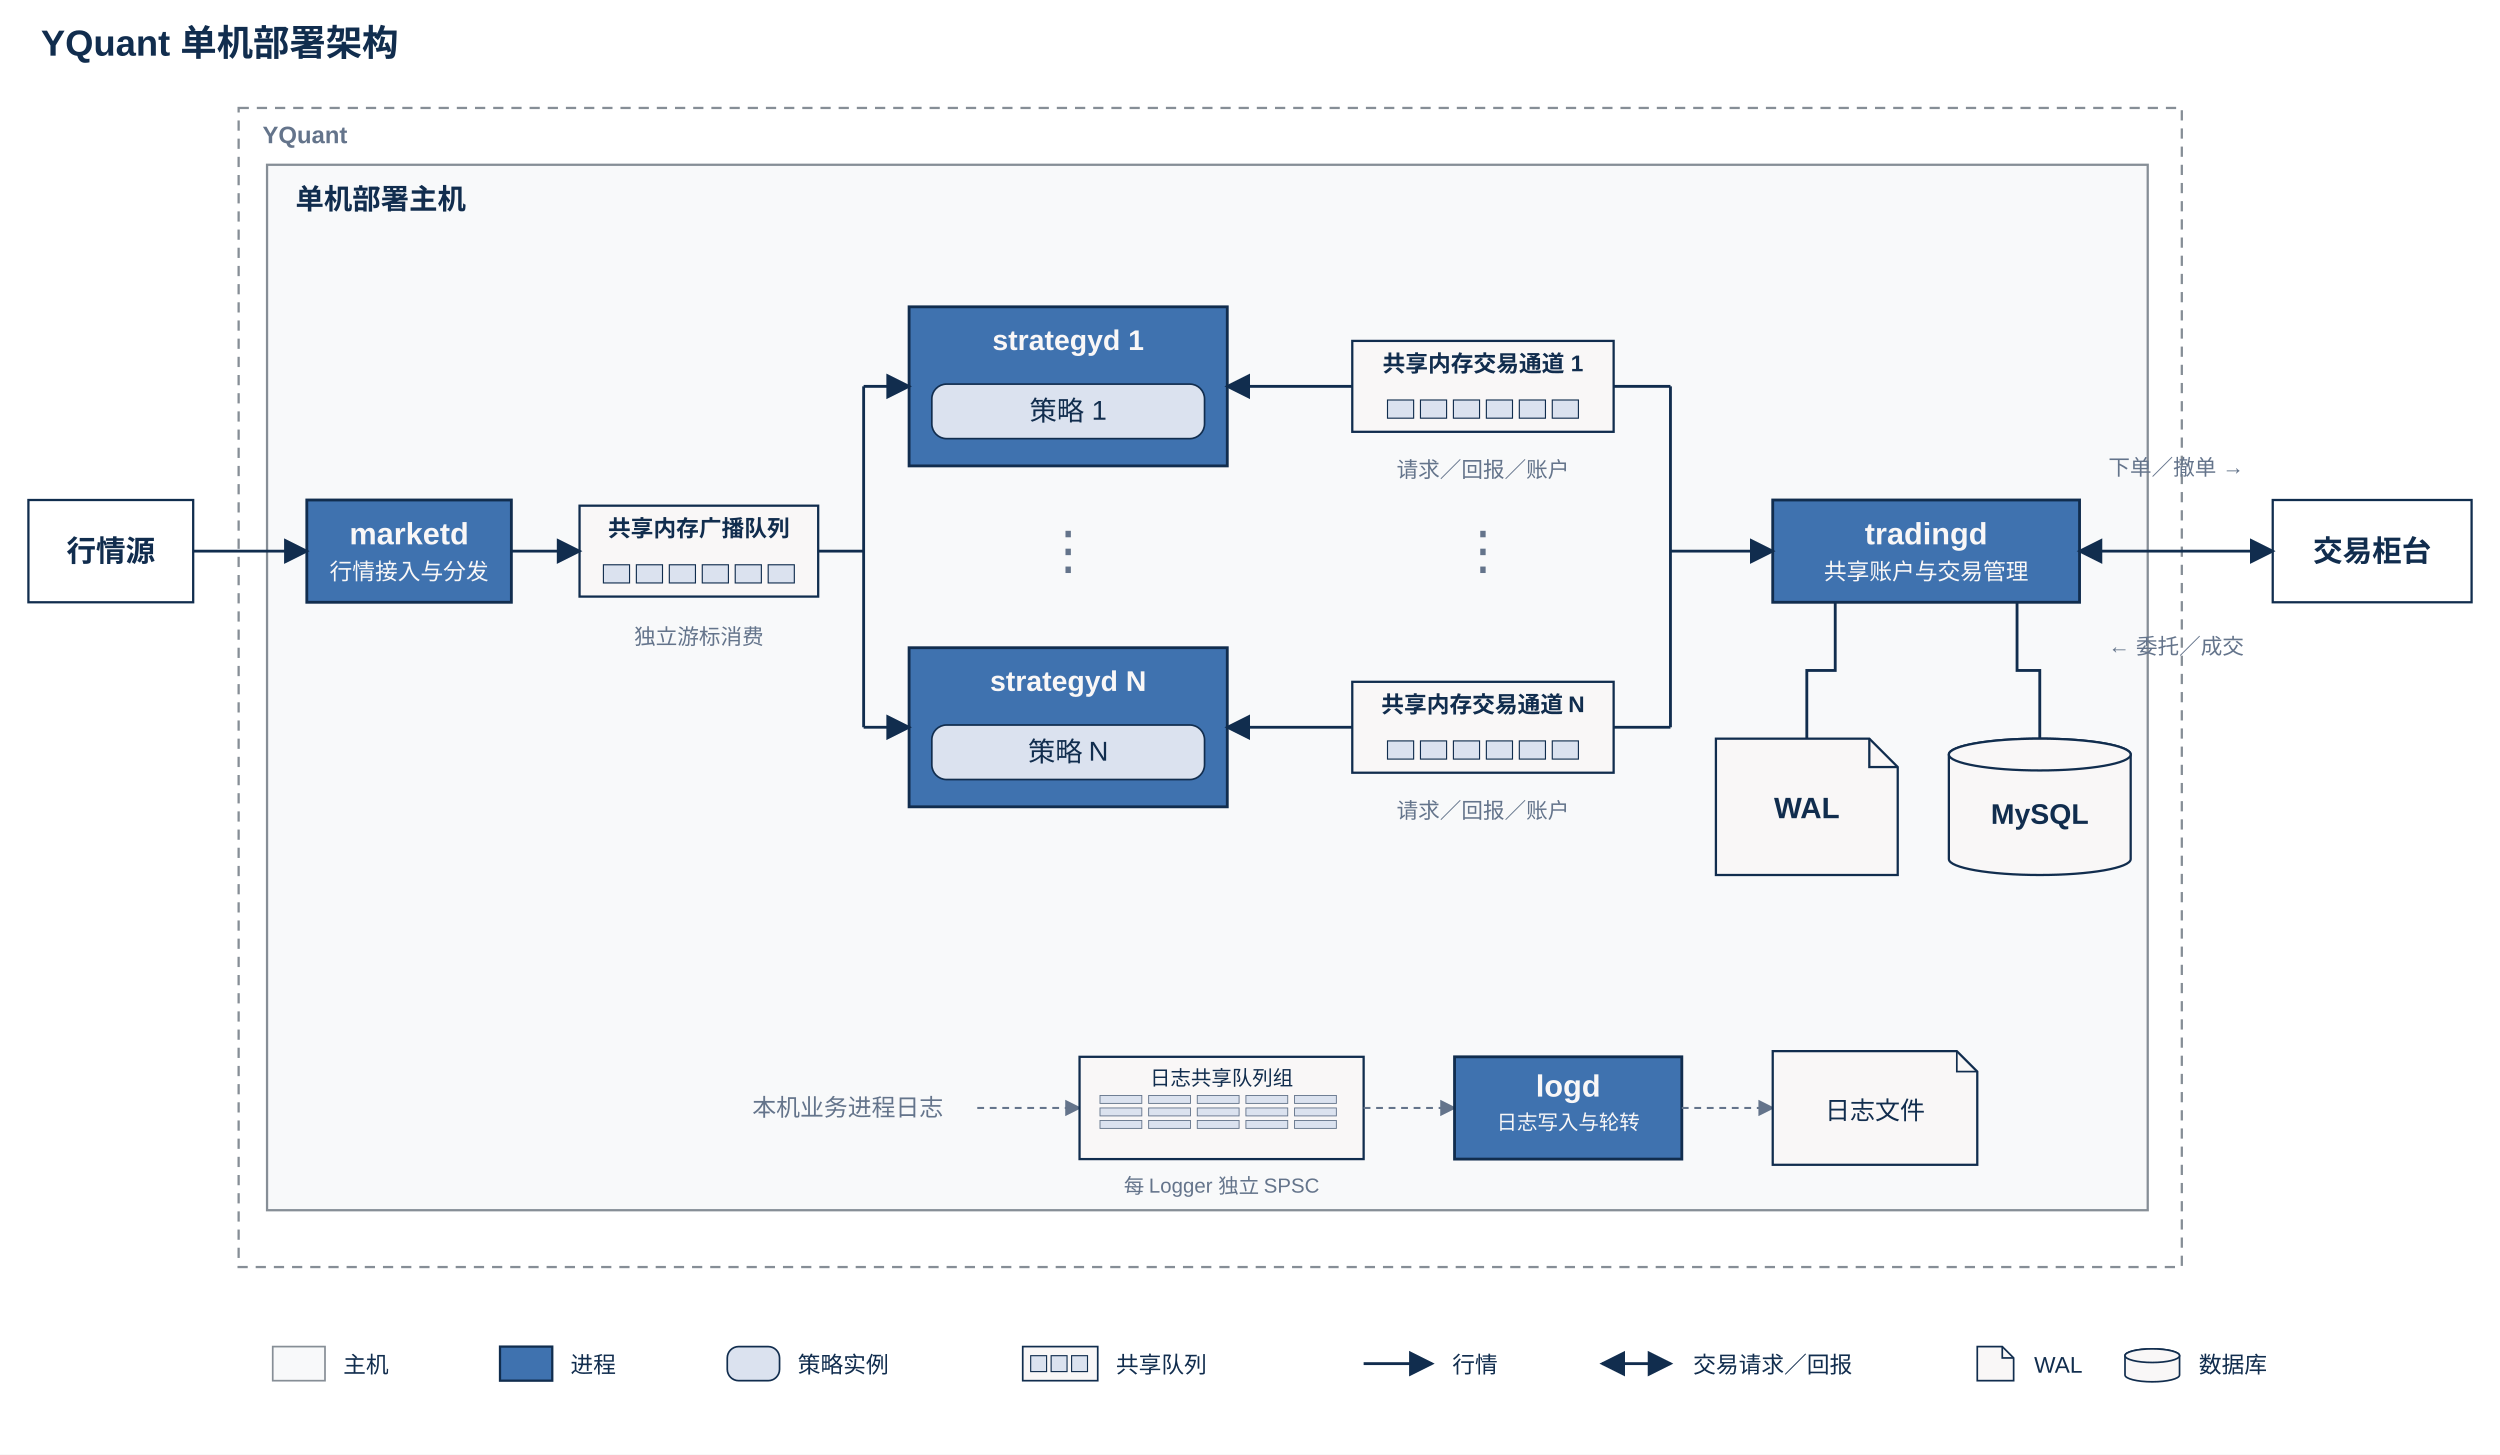
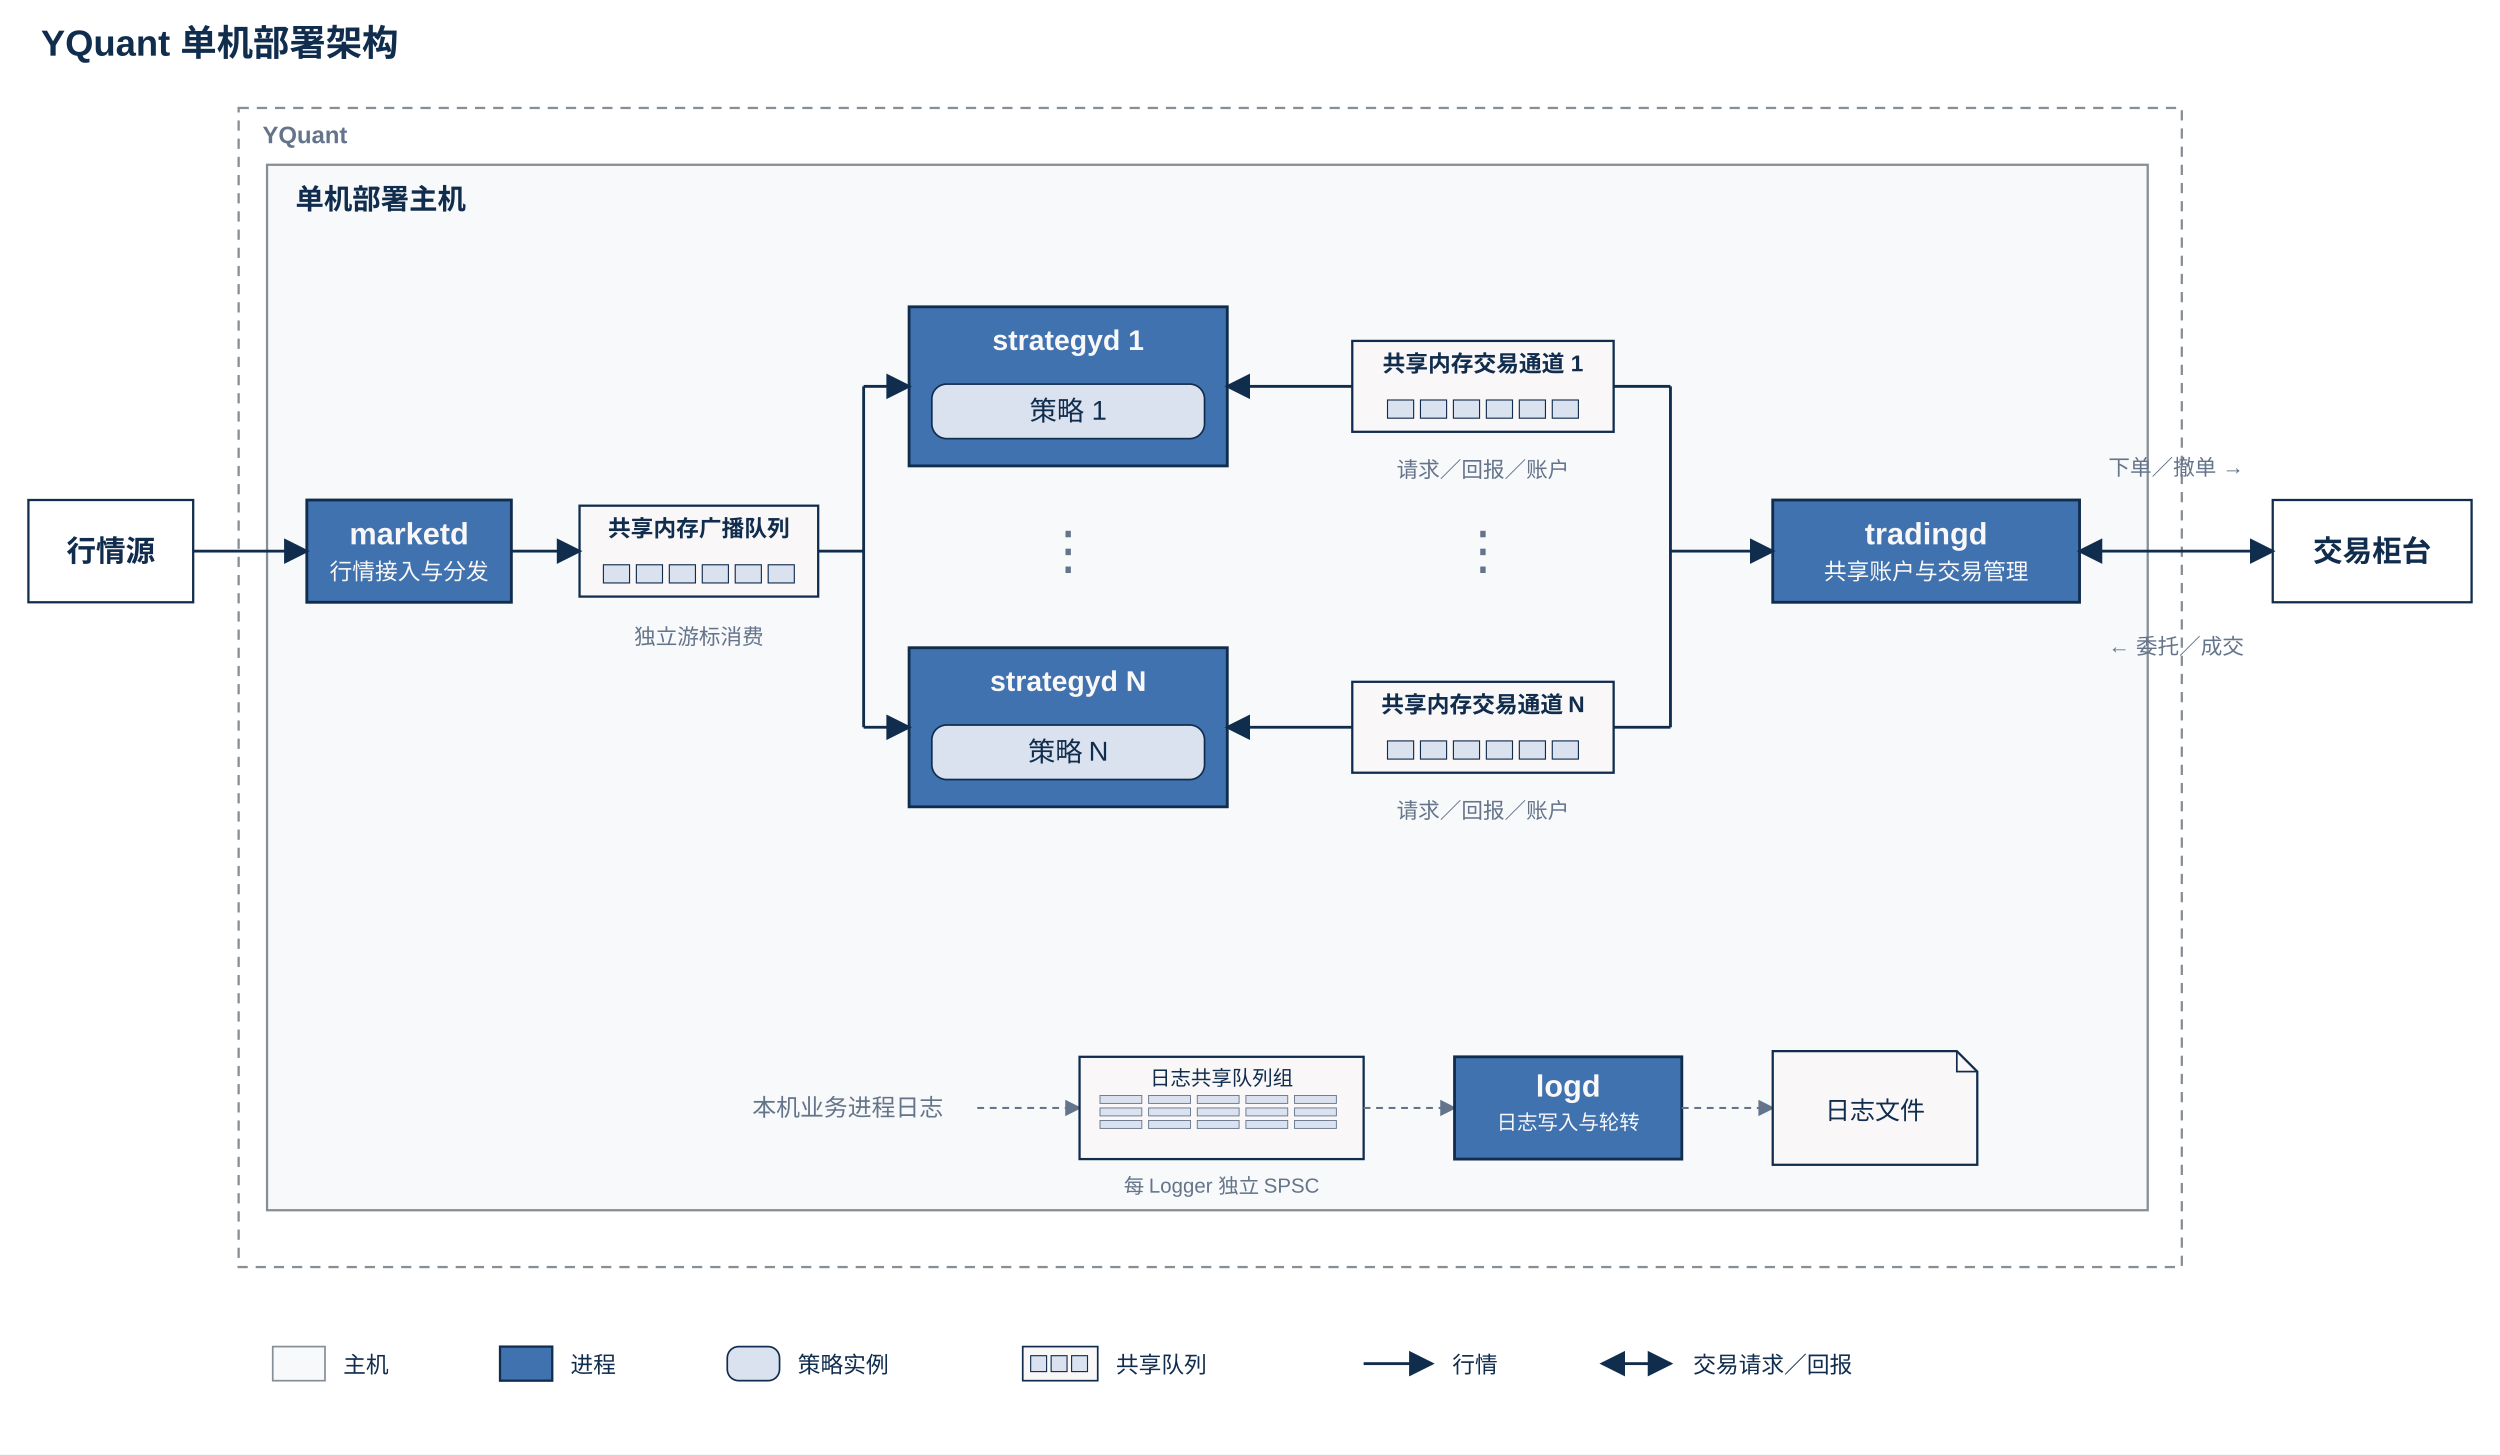
<svg xmlns="http://www.w3.org/2000/svg" width="2200" height="1280" viewBox="0 0 2200 1280" role="img" aria-labelledby="title desc">
  <defs>
    <marker id="blue" markerWidth="9" markerHeight="9" refX="8" refY="4.5" orient="auto-start-reverse">
      <path d="M0 0 L9 4.5 L0 9 Z" fill="#112D4E" />
    </marker>
    <marker id="orange" markerWidth="9" markerHeight="9" refX="8" refY="4.5" orient="auto-start-reverse">
      <path d="M0 0 L9 4.5 L0 9 Z" fill="#112D4E" />
    </marker>
    <marker id="log-arrow" markerWidth="8" markerHeight="8" refX="7" refY="4" orient="auto">
      <path d="M0 0 L8 4 L0 8 Z" fill="#64748B" />
    </marker>
  </defs>
  <rect width="2200" height="1280" fill="white" />
  <g font-family="PingFang SC,Heiti SC,Arial,sans-serif" fill="#172033">
    <text x="36" y="49" font-size="32" font-weight="600" text-anchor="start" fill="#112D4E">YQuant 单机部署架构</text>
    <rect x="210" y="95" width="1710" height="1020" rx="0" fill="#ffffff" stroke="#868e96" stroke-width="2" stroke-dasharray="9 7" />
    <text x="231" y="126" font-size="21" font-weight="600" text-anchor="start" fill="#64748b">YQuant</text>
    <rect x="235" y="145" width="1655" height="920" rx="0" fill="#f8f9fa" stroke="#868e96" stroke-width="2" />
    <text x="260" y="184" font-size="25" font-weight="600" text-anchor="start" fill="#112D4E">单机部署主机</text>
    <rect x="25" y="440" width="145" height="90" rx="0" fill="#ffffff" stroke="#112D4E" stroke-width="2" />
    <text x="97.5" y="494" font-size="26" font-weight="600" text-anchor="middle" fill="#112D4E">行情源</text>
    <rect x="2000" y="440" width="175" height="90" rx="0" fill="#ffffff" stroke="#112D4E" stroke-width="2" />
    <text x="2087.5" y="494" font-size="26" font-weight="600" text-anchor="middle" fill="#112D4E">交易柜台</text>
    <rect x="270" y="440" width="180" height="90" rx="0" fill="#3F72AF" stroke="#112D4E" stroke-width="2.5" />
    <text x="360.0" y="479" font-size="27" font-weight="600" text-anchor="middle" fill="#F9F7F7">marketd</text>
    <text x="360.0" y="510" font-size="20" font-weight="400" text-anchor="middle" fill="#F9F7F7">行情接入与分发</text>
    <rect x="510" y="445" width="210" height="80" rx="0" fill="#F9F7F7" stroke="#112D4E" stroke-width="2" />
    <text x="615.0" y="472" font-size="20" font-weight="600" text-anchor="middle" fill="#112D4E">共享内存广播队列</text>
    <rect x="531.0" y="497" width="23" height="16" rx="0" fill="#DBE2EF" stroke="#112D4E" stroke-width="1" />
    <rect x="560.0" y="497" width="23" height="16" rx="0" fill="#DBE2EF" stroke="#112D4E" stroke-width="1" />
    <rect x="589.0" y="497" width="23" height="16" rx="0" fill="#DBE2EF" stroke="#112D4E" stroke-width="1" />
    <rect x="618.0" y="497" width="23" height="16" rx="0" fill="#DBE2EF" stroke="#112D4E" stroke-width="1" />
    <rect x="647.0" y="497" width="23" height="16" rx="0" fill="#DBE2EF" stroke="#112D4E" stroke-width="1" />
    <rect x="676.0" y="497" width="23" height="16" rx="0" fill="#DBE2EF" stroke="#112D4E" stroke-width="1" />
    <text x="615" y="567" font-size="19" font-weight="400" text-anchor="middle" fill="#64748b">独立游标消费</text>
    <rect x="800" y="270" width="280" height="140" rx="0" fill="#3F72AF" stroke="#112D4E" stroke-width="2.5" />
    <text x="940" y="308" font-size="25" font-weight="600" text-anchor="middle" fill="#F9F7F7">strategyd 1</text>
    <rect x="820" y="338" width="240" height="48" rx="13" fill="#DBE2EF" stroke="#112D4E" stroke-width="1.5" />
    <text x="940" y="370" font-size="24" font-weight="500" text-anchor="middle" fill="#112D4E">策略 1</text>
    <rect x="1190" y="300" width="230" height="80" rx="0" fill="#F9F7F7" stroke="#112D4E" stroke-width="2" />
    <text x="1305.0" y="327" font-size="20" font-weight="600" text-anchor="middle" fill="#112D4E">共享内存交易通道 1</text>
    <rect x="1221.0" y="352" width="23" height="16" rx="0" fill="#DBE2EF" stroke="#112D4E" stroke-width="1" />
    <rect x="1250.0" y="352" width="23" height="16" rx="0" fill="#DBE2EF" stroke="#112D4E" stroke-width="1" />
    <rect x="1279.0" y="352" width="23" height="16" rx="0" fill="#DBE2EF" stroke="#112D4E" stroke-width="1" />
    <rect x="1308.0" y="352" width="23" height="16" rx="0" fill="#DBE2EF" stroke="#112D4E" stroke-width="1" />
    <rect x="1337.0" y="352" width="23" height="16" rx="0" fill="#DBE2EF" stroke="#112D4E" stroke-width="1" />
    <rect x="1366.0" y="352" width="23" height="16" rx="0" fill="#DBE2EF" stroke="#112D4E" stroke-width="1" />
    <text x="1305" y="420" font-size="19" font-weight="400" text-anchor="middle" fill="#64748b">请求／回报／账户</text>
    <polyline points="1080,340 1190,340" fill="none" stroke="#112D4E" stroke-width="2.5" stroke-linejoin="round" marker-start="url(#orange)" />
    <polyline points="1420,340 1470,340" fill="none" stroke="#112D4E" stroke-width="2.5" stroke-linejoin="round" />
    <rect x="800" y="570" width="280" height="140" rx="0" fill="#3F72AF" stroke="#112D4E" stroke-width="2.5" />
    <text x="940" y="608" font-size="25" font-weight="600" text-anchor="middle" fill="#F9F7F7">strategyd N</text>
    <rect x="820" y="638" width="240" height="48" rx="13" fill="#DBE2EF" stroke="#112D4E" stroke-width="1.5" />
    <text x="940" y="670" font-size="24" font-weight="500" text-anchor="middle" fill="#112D4E">策略 N</text>
    <rect x="1190" y="600" width="230" height="80" rx="0" fill="#F9F7F7" stroke="#112D4E" stroke-width="2" />
    <text x="1305.0" y="627" font-size="20" font-weight="600" text-anchor="middle" fill="#112D4E">共享内存交易通道 N</text>
    <rect x="1221.0" y="652" width="23" height="16" rx="0" fill="#DBE2EF" stroke="#112D4E" stroke-width="1" />
    <rect x="1250.0" y="652" width="23" height="16" rx="0" fill="#DBE2EF" stroke="#112D4E" stroke-width="1" />
    <rect x="1279.0" y="652" width="23" height="16" rx="0" fill="#DBE2EF" stroke="#112D4E" stroke-width="1" />
    <rect x="1308.0" y="652" width="23" height="16" rx="0" fill="#DBE2EF" stroke="#112D4E" stroke-width="1" />
    <rect x="1337.0" y="652" width="23" height="16" rx="0" fill="#DBE2EF" stroke="#112D4E" stroke-width="1" />
    <rect x="1366.0" y="652" width="23" height="16" rx="0" fill="#DBE2EF" stroke="#112D4E" stroke-width="1" />
    <text x="1305" y="720" font-size="19" font-weight="400" text-anchor="middle" fill="#64748b">请求／回报／账户</text>
    <polyline points="1080,640 1190,640" fill="none" stroke="#112D4E" stroke-width="2.5" stroke-linejoin="round" marker-start="url(#orange)" />
    <polyline points="1420,640 1470,640" fill="none" stroke="#112D4E" stroke-width="2.5" stroke-linejoin="round" />
    <rect x="1560" y="440" width="270" height="90" rx="0" fill="#3F72AF" stroke="#112D4E" stroke-width="2.5" />
    <text x="1695.0" y="479" font-size="27" font-weight="600" text-anchor="middle" fill="#F9F7F7">tradingd</text>
    <text x="1695.0" y="510" font-size="20" font-weight="400" text-anchor="middle" fill="#F9F7F7">共享账户与交易管理</text>
    <polyline points="170,485 270,485" fill="none" stroke="#112D4E" stroke-width="2.5" stroke-linejoin="round" marker-end="url(#blue)" />
    <polyline points="450,485 510,485" fill="none" stroke="#112D4E" stroke-width="2.5" stroke-linejoin="round" marker-end="url(#blue)" />
    <polyline points="720,485 760,485" fill="none" stroke="#112D4E" stroke-width="2.5" stroke-linejoin="round" />
    <polyline points="760,340 760,640" fill="none" stroke="#112D4E" stroke-width="2.5" stroke-linejoin="round" />
    <polyline points="760,340 800,340" fill="none" stroke="#112D4E" stroke-width="2.5" stroke-linejoin="round" marker-end="url(#blue)" />
    <polyline points="760,640 800,640" fill="none" stroke="#112D4E" stroke-width="2.5" stroke-linejoin="round" marker-end="url(#blue)" />
    <polyline points="1470,340 1470,640" fill="none" stroke="#112D4E" stroke-width="2.5" stroke-linejoin="round" />
    <polyline points="1470,485 1560,485" fill="none" stroke="#112D4E" stroke-width="2.5" stroke-linejoin="round" marker-end="url(#orange)" />
    <polyline points="1830,485 2000,485" fill="none" stroke="#112D4E" stroke-width="2.5" stroke-linejoin="round" marker-end="url(#orange)" marker-start="url(#orange)" />
    <text x="1915" y="418" font-size="19" font-weight="400" text-anchor="middle" fill="#64748b">下单／撤单 →</text>
    <text x="1915" y="575" font-size="19" font-weight="400" text-anchor="middle" fill="#64748b">← 委托／成交</text>
    <rect x="240" y="1185" width="46" height="30" rx="0" fill="#f8f9fa" stroke="#868e96" stroke-width="1.5" />
    <text x="302" y="1208" font-size="20" font-weight="400" text-anchor="start" fill="#112D4E">主机</text>
    <rect x="440" y="1185" width="46" height="30" rx="0" fill="#3F72AF" stroke="#112D4E" stroke-width="2" />
    <text x="502" y="1208" font-size="20" font-weight="400" text-anchor="start" fill="#112D4E">进程</text>
    <rect x="640" y="1185" width="46" height="30" rx="10" fill="#DBE2EF" stroke="#112D4E" stroke-width="1.5" />
    <text x="702" y="1208" font-size="20" font-weight="400" text-anchor="start" fill="#112D4E">策略实例</text>
    <rect x="900" y="1185" width="66" height="30" rx="0" fill="#F9F7F7" stroke="#112D4E" stroke-width="1.5" />
    <rect x="907" y="1193" width="14" height="14" rx="0" fill="#DBE2EF" stroke="#112D4E" stroke-width="1" />
    <rect x="925" y="1193" width="14" height="14" rx="0" fill="#DBE2EF" stroke="#112D4E" stroke-width="1" />
    <rect x="943" y="1193" width="14" height="14" rx="0" fill="#DBE2EF" stroke="#112D4E" stroke-width="1" />
    <text x="982" y="1208" font-size="20" font-weight="400" text-anchor="start" fill="#112D4E">共享队列</text>
    <polyline points="1200,1200 1260,1200" fill="none" stroke="#112D4E" stroke-width="2.5" stroke-linejoin="round" marker-end="url(#blue)" />
    <text x="1278" y="1208" font-size="20" font-weight="400" text-anchor="start" fill="#112D4E">行情</text>
    <polyline points="1410,1200 1470,1200" fill="none" stroke="#112D4E" stroke-width="2.5" stroke-linejoin="round" marker-end="url(#orange)" marker-start="url(#orange)" />
    <text x="1490" y="1208" font-size="20" font-weight="400" text-anchor="start" fill="#112D4E">交易请求／回报</text>
    <text x="940" y="500" font-size="46" font-weight="400" text-anchor="middle" fill="#64748b" data-role="omitted-strategies">⋮</text>
    <text x="1305" y="500" font-size="46" font-weight="400" text-anchor="middle" fill="#64748b" data-role="omitted-channels">⋮</text>
-     <g id="local-persistence" aria-label="tradingd 分别连接 WAL 和 MySQL">
-       <polyline points="1615,530 1615,590 1590,590 1590,650" fill="none" stroke="#112D4E" stroke-width="2.5" />
-       <path d="M1510 650 L1645 650 L1670 675 L1670 770 L1510 770 Z" fill="#F9F7F7" stroke="#112D4E" stroke-width="2" />
-       <path d="M1645 650 L1645 675 L1670 675" fill="none" stroke="#112D4E" stroke-width="2" />
-       <text x="1590" y="720" font-size="26" font-weight="600" text-anchor="middle" fill="#112D4E">WAL</text>
-       <polyline points="1775,530 1775,590 1795,590 1795,650" fill="none" stroke="#112D4E" stroke-width="2.5" />
-       <path d="M1715 664 A80 14 0 0 1 1875 664 L1875 756 A80 14 0 0 1 1715 756 Z" fill="#F9F7F7" stroke="#112D4E" stroke-width="2" />
-       <ellipse cx="1795" cy="664" rx="80" ry="14" fill="#F9F7F7" stroke="#112D4E" stroke-width="2" />
-       <text x="1795" y="725" font-size="25" font-weight="600" text-anchor="middle" fill="#112D4E">MySQL</text>
-     </g>
-     <g id="local-storage-legend" transform="translate(0 260)">
-       <path d="M1870 933 A24 6 0 0 1 1918 933 L1918 950 A24 6 0 0 1 1870 950 Z" fill="#F9F7F7" stroke="#112D4E" stroke-width="1.5" />
-       <ellipse cx="1894" cy="933" rx="24" ry="6" fill="#F9F7F7" stroke="#112D4E" stroke-width="1.5" />
-       <text x="1935" y="948" font-size="20" text-anchor="start" fill="#112D4E">数据库</text>
-     </g>
-     <g id="wal-legend" transform="translate(0 260)">
-       <path d="M1740 925 L1762 925 L1772 935 L1772 955 L1740 955 Z" fill="#F9F7F7" stroke="#112D4E" stroke-width="1.5" />
-       <path d="M1762 925 L1762 935 L1772 935" fill="none" stroke="#112D4E" stroke-width="1.5" />
-       <text x="1790" y="948" font-size="20" text-anchor="start" fill="#112D4E">WAL</text>
-     </g>
    <g id="logging-local" aria-label="同机业务进程通过独立日志共享队列连接 logd">
      <text x="830" y="982" font-size="21" text-anchor="end" fill="#64748B" data-role="log-producer-summary">本机业务进程日志</text>
      <polyline points="860,975 950,975" fill="none" stroke="#64748B" stroke-width="1.8" stroke-dasharray="6 5" marker-end="url(#log-arrow)" />
      <g data-role="independent-log-queues">
        <rect x="950" y="930" width="250" height="90" fill="#F9F7F7" stroke="#112D4E" stroke-width="2" />
        <text x="1075.0" y="955" font-size="18" fill="#112D4E" font-weight="400" text-anchor="middle">日志共享队列组</text>
        <rect x="968.0" y="964" width="36.8" height="7" fill="#DBE2EF" stroke="#64748B" stroke-width="0.8" />
        <rect x="1010.8" y="964" width="36.8" height="7" fill="#DBE2EF" stroke="#64748B" stroke-width="0.8" />
        <rect x="1053.6" y="964" width="36.8" height="7" fill="#DBE2EF" stroke="#64748B" stroke-width="0.8" />
        <rect x="1096.4" y="964" width="36.8" height="7" fill="#DBE2EF" stroke="#64748B" stroke-width="0.8" />
        <rect x="1139.2" y="964" width="36.8" height="7" fill="#DBE2EF" stroke="#64748B" stroke-width="0.8" />
        <rect x="968.0" y="975" width="36.8" height="7" fill="#DBE2EF" stroke="#64748B" stroke-width="0.8" />
        <rect x="1010.8" y="975" width="36.8" height="7" fill="#DBE2EF" stroke="#64748B" stroke-width="0.8" />
        <rect x="1053.6" y="975" width="36.8" height="7" fill="#DBE2EF" stroke="#64748B" stroke-width="0.8" />
        <rect x="1096.4" y="975" width="36.8" height="7" fill="#DBE2EF" stroke="#64748B" stroke-width="0.8" />
        <rect x="1139.2" y="975" width="36.8" height="7" fill="#DBE2EF" stroke="#64748B" stroke-width="0.8" />
        <rect x="968.0" y="986" width="36.8" height="7" fill="#DBE2EF" stroke="#64748B" stroke-width="0.8" />
        <rect x="1010.8" y="986" width="36.8" height="7" fill="#DBE2EF" stroke="#64748B" stroke-width="0.8" />
        <rect x="1053.6" y="986" width="36.8" height="7" fill="#DBE2EF" stroke="#64748B" stroke-width="0.8" />
        <rect x="1096.4" y="986" width="36.8" height="7" fill="#DBE2EF" stroke="#64748B" stroke-width="0.8" />
        <rect x="1139.2" y="986" width="36.8" height="7" fill="#DBE2EF" stroke="#64748B" stroke-width="0.8" />
      </g>
      <polyline points="1200,975 1280,975" fill="none" stroke="#64748B" stroke-width="1.8" stroke-dasharray="6 5" stroke-linejoin="round" marker-end="url(#log-arrow)" />
      <g id="logd-single" data-role="logd-process">
        <rect x="1280" y="930" width="200" height="90" fill="#3F72AF" stroke="#112D4E" stroke-width="2.5" />
        <text x="1380.0" y="965" font-size="27" fill="#F9F7F7" font-weight="600" text-anchor="middle">logd</text>
        <text x="1380.0" y="994" font-size="18" fill="#F9F7F7" font-weight="400" text-anchor="middle">日志写入与轮转</text>
      </g>
      <polyline points="1480,975 1560,975" fill="none" stroke="#64748B" stroke-width="1.8" stroke-dasharray="6 5" stroke-linejoin="round" marker-end="url(#log-arrow)" />
      <g data-role="log-files">
        <path d="M1560 925 L1722 925 L1740 943 L1740 1025 L1560 1025 Z" fill="#F9F7F7" stroke="#112D4E" stroke-width="2" />
        <path d="M1722 925 L1722 943 L1740 943" fill="none" stroke="#112D4E" stroke-width="1.5" />
        <text x="1650.0" y="985.0" font-size="22" fill="#112D4E" font-weight="400" text-anchor="middle">日志文件</text>
      </g>
      <text x="1075" y="1050" font-size="18" fill="#64748B" font-weight="400" text-anchor="middle">每 Logger 独立 SPSC</text>
    </g>
  </g>
</svg>
